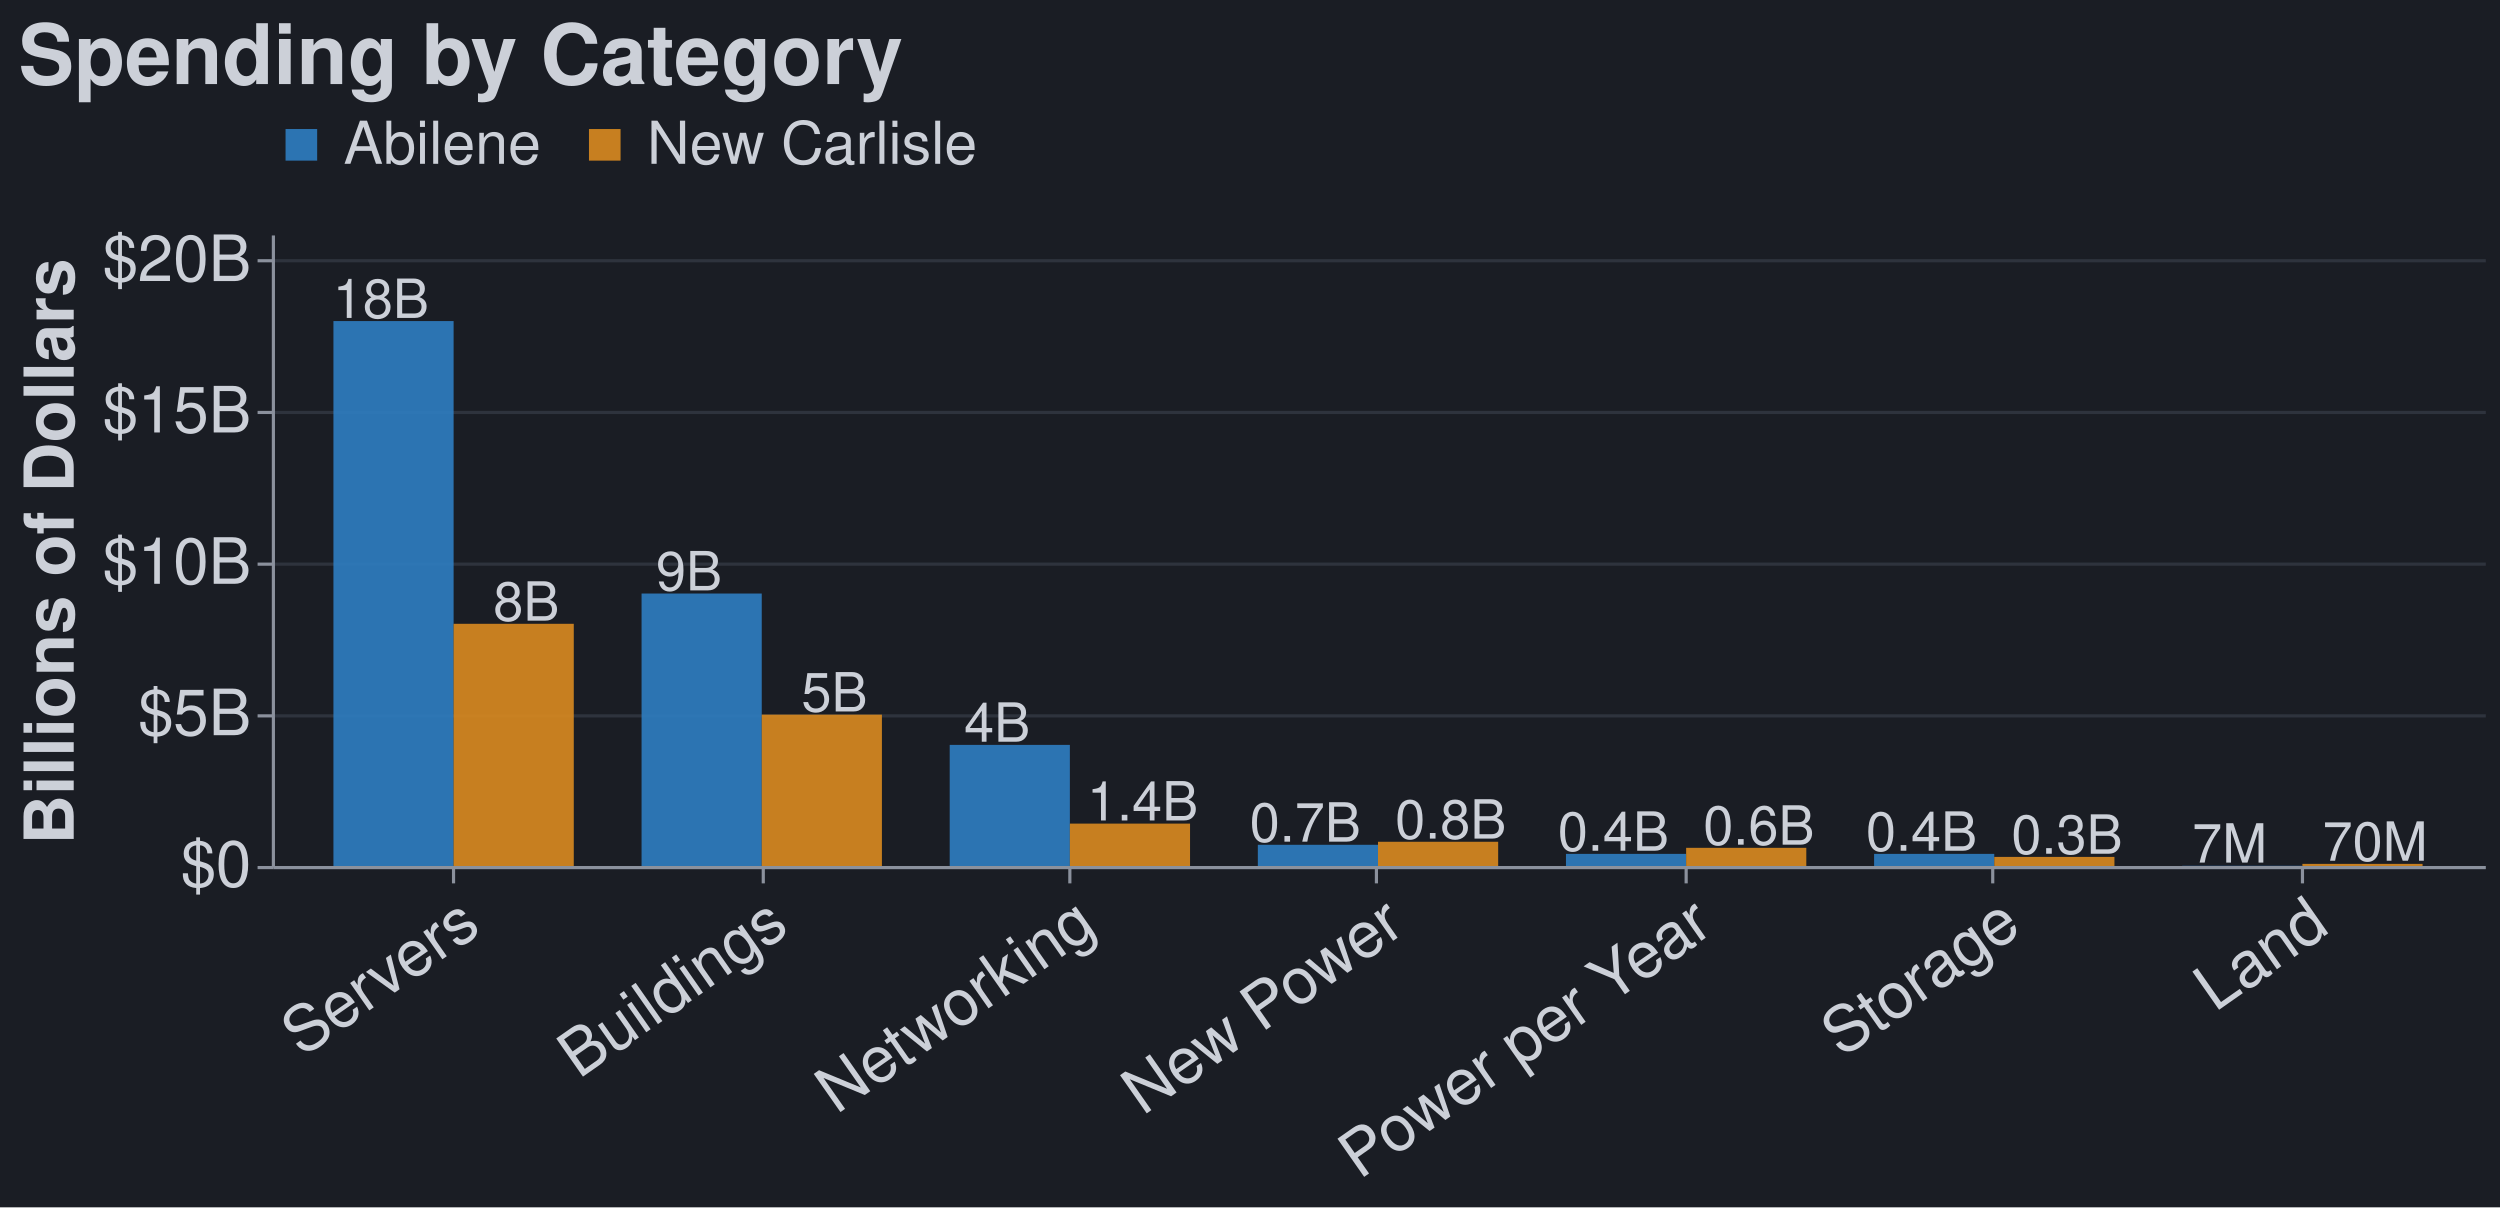
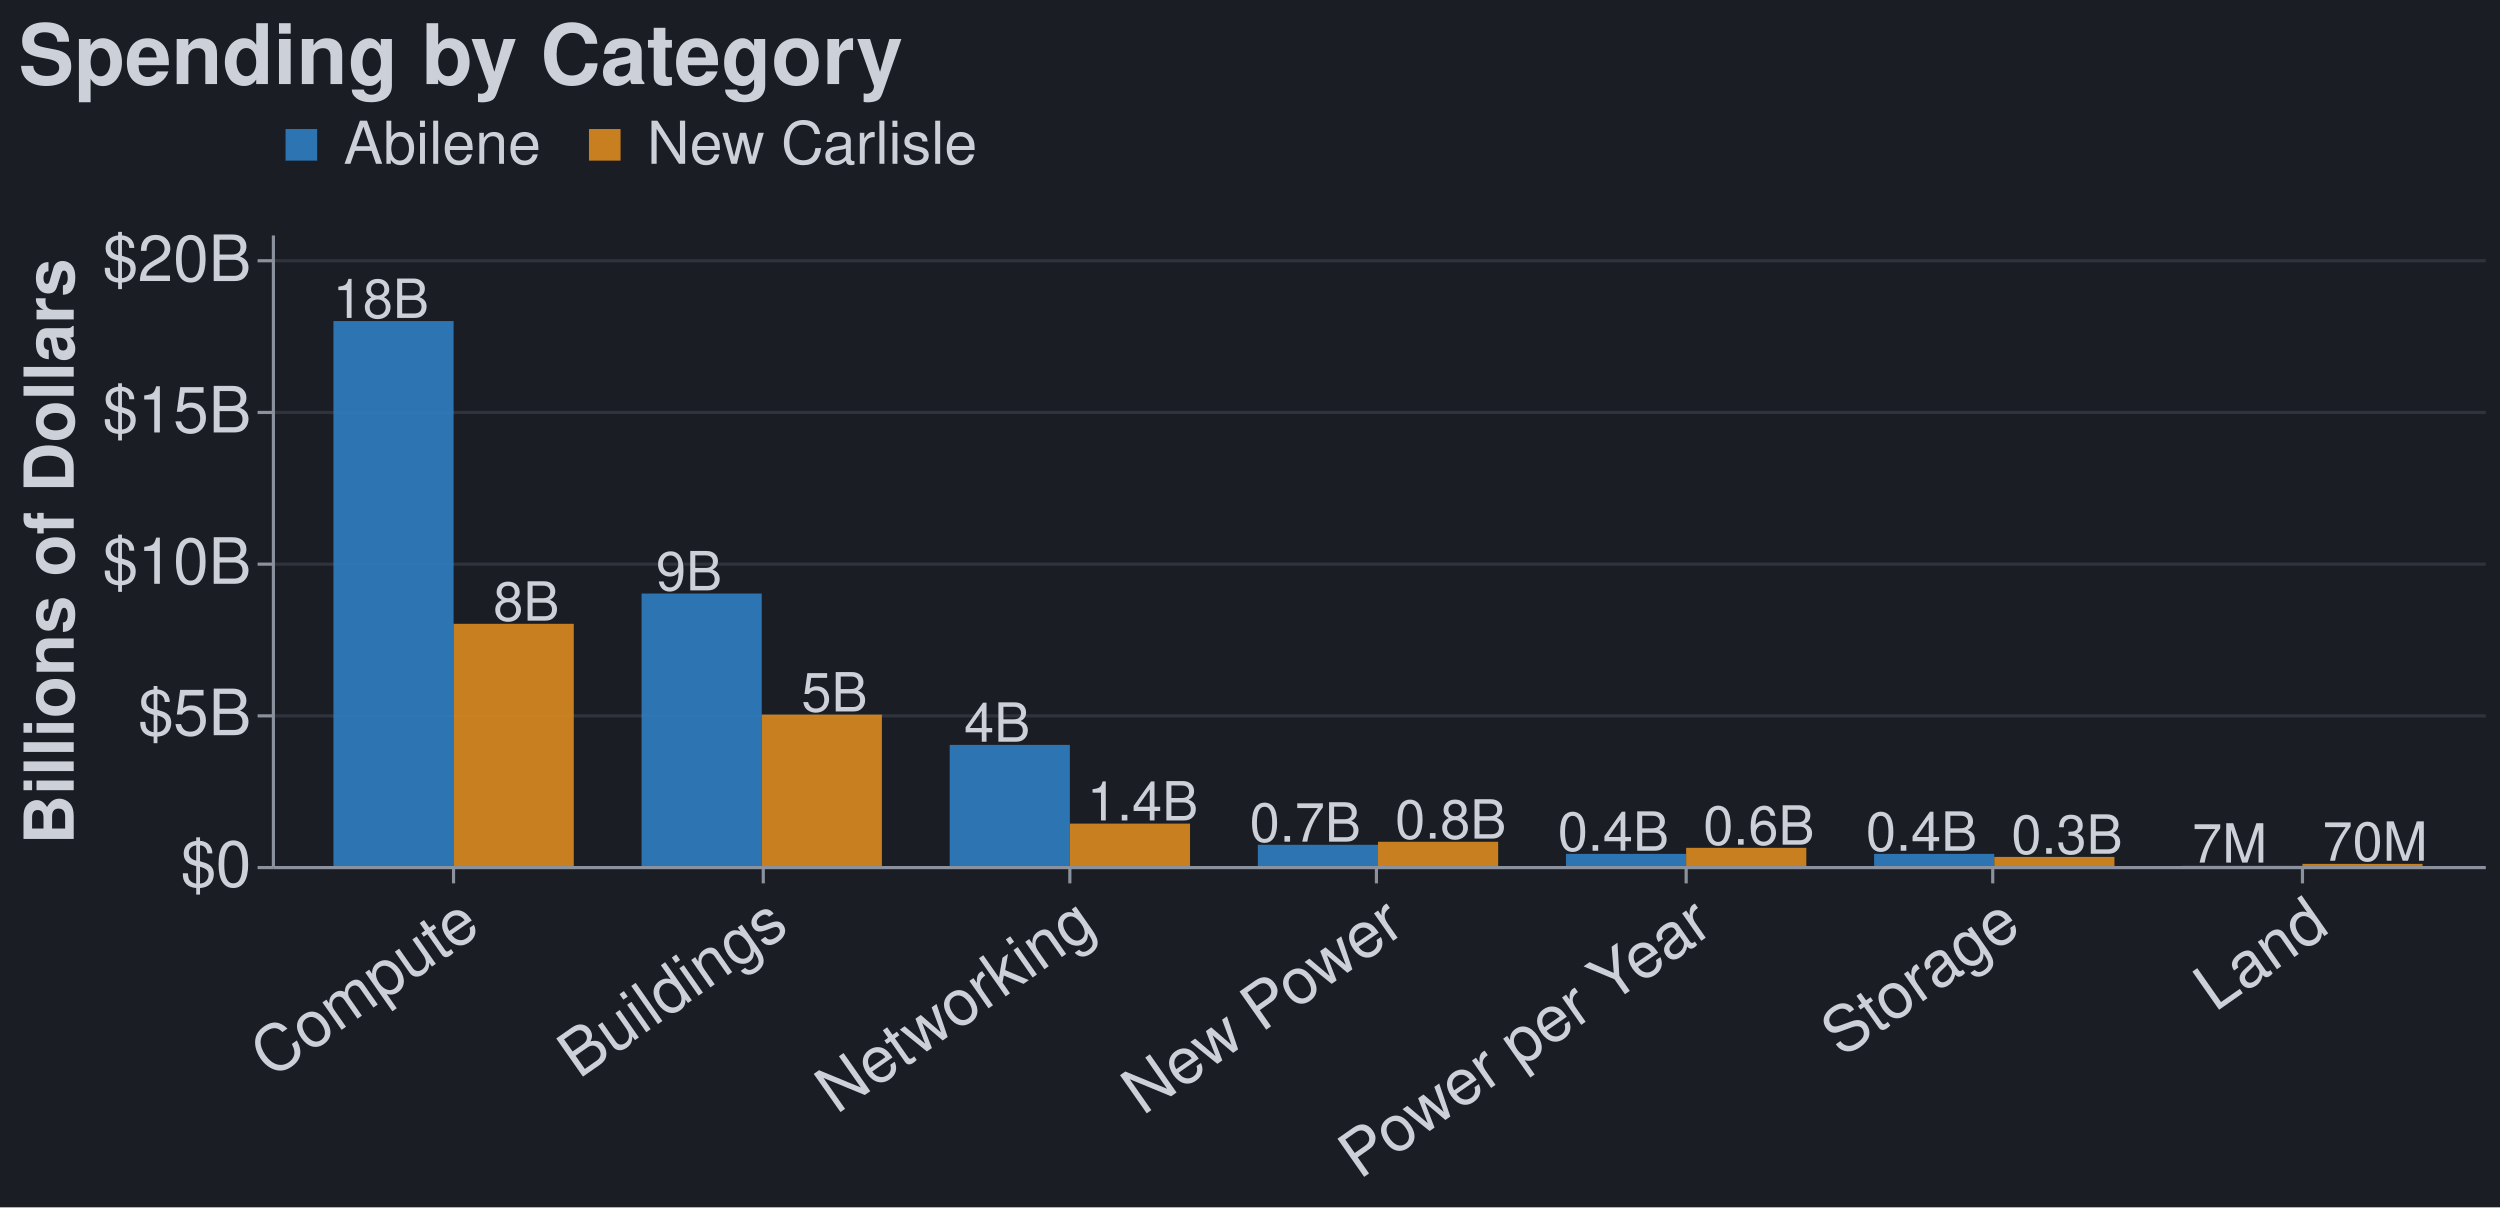
<svg xmlns="http://www.w3.org/2000/svg" version="1.1" class="marks" width="791" height="382" viewBox="0 0 791 382">
  <rect width="791" height="382" fill="#1a1d24" />
  <g fill="none" stroke-miterlimit="10" transform="translate(86,74)">
    <g class="mark-group role-frame root" role="graphics-object" aria-roledescription="group mark container">
      <g transform="translate(0,0)">
        <path class="background" aria-hidden="true" d="M0,0h700v200h-700Z" />
        <g>
          <g class="mark-group role-axis" aria-hidden="true">
            <g transform="translate(0.5,0.5)">
              <path class="background" aria-hidden="true" d="M0,0h0v0h0Z" pointer-events="none" />
              <g>
                <g class="mark-rule role-axis-grid" pointer-events="none">
                  <line transform="translate(0,200)" x2="700" y2="0" stroke="#2e333d" stroke-width="1" opacity="1" />
                  <line transform="translate(0,152)" x2="700" y2="0" stroke="#2e333d" stroke-width="1" opacity="1" />
                  <line transform="translate(0,104)" x2="700" y2="0" stroke="#2e333d" stroke-width="1" opacity="1" />
                  <line transform="translate(0,56)" x2="700" y2="0" stroke="#2e333d" stroke-width="1" opacity="1" />
                  <line transform="translate(0,8)" x2="700" y2="0" stroke="#2e333d" stroke-width="1" opacity="1" />
                </g>
              </g>
              <path class="foreground" aria-hidden="true" d="" pointer-events="none" display="none" />
            </g>
          </g>
-           <g class="mark-group role-axis" role="graphics-symbol" aria-roledescription="axis" aria-label="X-axis for a discrete scale with 7 values: Servers, Buildings, Networking, New Power, Power per Year, Storage, Land">
+           <g class="mark-group role-axis" role="graphics-symbol" aria-roledescription="axis" aria-label="X-axis for a discrete scale with 7 values: Compute, Buildings, Networking, New Power, Power per Year, Storage, Land">
            <g transform="translate(0.5,200.5)">
              <path class="background" aria-hidden="true" d="M0,0h0v0h0Z" pointer-events="none" />
              <g>
                <g class="mark-rule role-axis-tick" pointer-events="none">
                  <line transform="translate(57,0)" x2="0" y2="5" stroke="#8b919d" stroke-width="1" opacity="1" />
                  <line transform="translate(155,0)" x2="0" y2="5" stroke="#8b919d" stroke-width="1" opacity="1" />
                  <line transform="translate(252,0)" x2="0" y2="5" stroke="#8b919d" stroke-width="1" opacity="1" />
                  <line transform="translate(349,0)" x2="0" y2="5" stroke="#8b919d" stroke-width="1" opacity="1" />
                  <line transform="translate(447,0)" x2="0" y2="5" stroke="#8b919d" stroke-width="1" opacity="1" />
                  <line transform="translate(544,0)" x2="0" y2="5" stroke="#8b919d" stroke-width="1" opacity="1" />
                  <line transform="translate(642,0)" x2="0" y2="5" stroke="#8b919d" stroke-width="1" opacity="1" />
                </g>
                <g class="mark-text role-axis-label" pointer-events="none">
-                   <text text-anchor="end" transform="translate(57.02089,7) rotate(325) translate(0,16)" font-family="system-ui, -apple-system, Segoe UI, Helvetica, Arial, sans-serif" font-size="20.2px" fill="#ccd0d8" opacity="1">Servers</text>
+                   <text text-anchor="end" transform="translate(57.02089,7) rotate(325) translate(0,16)" font-family="system-ui, -apple-system, Segoe UI, Helvetica, Arial, sans-serif" font-size="20.2px" fill="#ccd0d8" opacity="1">Compute</text>
                  <text text-anchor="end" transform="translate(154.5139,7) rotate(325) translate(0,16)" font-family="system-ui, -apple-system, Segoe UI, Helvetica, Arial, sans-serif" font-size="20.2px" fill="#ccd0d8" opacity="1">Buildings</text>
                  <text text-anchor="end" transform="translate(252.007,7) rotate(325) translate(0,16)" font-family="system-ui, -apple-system, Segoe UI, Helvetica, Arial, sans-serif" font-size="20.2px" fill="#ccd0d8" opacity="1">Networking</text>
                  <text text-anchor="end" transform="translate(349.5,7) rotate(325) translate(0,16)" font-family="system-ui, -apple-system, Segoe UI, Helvetica, Arial, sans-serif" font-size="20.2px" fill="#ccd0d8" opacity="1">New Power</text>
                  <text text-anchor="end" transform="translate(446.993,7) rotate(325) translate(0,16)" font-family="system-ui, -apple-system, Segoe UI, Helvetica, Arial, sans-serif" font-size="20.2px" fill="#ccd0d8" opacity="1">Power per Year</text>
                  <text text-anchor="end" transform="translate(544.4861,7) rotate(325) translate(0,16)" font-family="system-ui, -apple-system, Segoe UI, Helvetica, Arial, sans-serif" font-size="20.2px" fill="#ccd0d8" opacity="1">Storage</text>
                  <text text-anchor="end" transform="translate(641.9791,7) rotate(325) translate(0,16)" font-family="system-ui, -apple-system, Segoe UI, Helvetica, Arial, sans-serif" font-size="20.2px" fill="#ccd0d8" opacity="1">Land</text>
                </g>
                <g class="mark-rule role-axis-domain" pointer-events="none">
                  <line transform="translate(0,0)" x2="700" y2="0" stroke="#8b919d" stroke-width="1" opacity="1" />
                </g>
              </g>
              <path class="foreground" aria-hidden="true" d="" pointer-events="none" display="none" />
            </g>
          </g>
          <g class="mark-group role-axis" role="graphics-symbol" aria-roledescription="axis" aria-label="Y-axis titled 'Billions of Dollars' for a linear scale with values from 0 to 21">
            <g transform="translate(0.5,0.5)">
              <path class="background" aria-hidden="true" d="M0,0h0v0h0Z" pointer-events="none" />
              <g>
                <g class="mark-rule role-axis-tick" pointer-events="none">
                  <line transform="translate(0,200)" x2="-5" y2="0" stroke="#8b919d" stroke-width="1" opacity="1" />
                  <line transform="translate(0,152)" x2="-5" y2="0" stroke="#8b919d" stroke-width="1" opacity="1" />
                  <line transform="translate(0,104)" x2="-5" y2="0" stroke="#8b919d" stroke-width="1" opacity="1" />
                  <line transform="translate(0,56)" x2="-5" y2="0" stroke="#8b919d" stroke-width="1" opacity="1" />
                  <line transform="translate(0,8)" x2="-5" y2="0" stroke="#8b919d" stroke-width="1" opacity="1" />
                </g>
                <g class="mark-text role-axis-label" pointer-events="none">
                  <text text-anchor="end" transform="translate(-7,206)" font-family="system-ui, -apple-system, Segoe UI, Helvetica, Arial, sans-serif" font-size="20.2px" fill="#ccd0d8" opacity="1">$0</text>
                  <text text-anchor="end" transform="translate(-7,158.1073)" font-family="system-ui, -apple-system, Segoe UI, Helvetica, Arial, sans-serif" font-size="20.2px" fill="#ccd0d8" opacity="1">$5B</text>
                  <text text-anchor="end" transform="translate(-7,110.2146)" font-family="system-ui, -apple-system, Segoe UI, Helvetica, Arial, sans-serif" font-size="20.2px" fill="#ccd0d8" opacity="1">$10B</text>
                  <text text-anchor="end" transform="translate(-7,62.32184)" font-family="system-ui, -apple-system, Segoe UI, Helvetica, Arial, sans-serif" font-size="20.2px" fill="#ccd0d8" opacity="1">$15B</text>
                  <text text-anchor="end" transform="translate(-7,14.42912)" font-family="system-ui, -apple-system, Segoe UI, Helvetica, Arial, sans-serif" font-size="20.2px" fill="#ccd0d8" opacity="1">$20B</text>
                </g>
                <g class="mark-rule role-axis-domain" pointer-events="none">
                  <line transform="translate(0,200)" x2="0" y2="-200" stroke="#8b919d" stroke-width="1" opacity="1" />
                </g>
                <g class="mark-text role-axis-title" pointer-events="none">
                  <text text-anchor="middle" transform="translate(-58.17608,100) rotate(-90) translate(0,-5)" font-family="system-ui, -apple-system, Segoe UI, Helvetica, Arial, sans-serif" font-size="21.8px" font-weight="bold" fill="#ccd0d8" opacity="1">Billions of Dollars</text>
                </g>
              </g>
              <path class="foreground" aria-hidden="true" d="" pointer-events="none" display="none" />
            </g>
          </g>
          <g class="mark-rect role-mark layer_0_marks" role="graphics-object" aria-roledescription="rect mark container">
-             <path aria-label="item: Servers; Billions of Dollars: 18; site: Abilene" role="graphics-symbol" aria-roledescription="bar" d="M19.499,27.586h38.022v172.414h-38.022Z" fill="#2e7dc1" opacity="0.9" />
-             <path aria-label="item: Servers; Billions of Dollars: 8; site: New Carlisle" role="graphics-symbol" aria-roledescription="bar" d="M57.521,123.372h38.022v76.628h-38.022Z" fill="#d98a1f" opacity="0.9" />
+             <path aria-label="item: Compute; Billions of Dollars: 18; site: Abilene" role="graphics-symbol" aria-roledescription="bar" d="M19.499,27.586h38.022v172.414h-38.022Z" fill="#2e7dc1" opacity="0.9" />
+             <path aria-label="item: Compute; Billions of Dollars: 8; site: New Carlisle" role="graphics-symbol" aria-roledescription="bar" d="M57.521,123.372h38.022v76.628h-38.022Z" fill="#d98a1f" opacity="0.9" />
            <path aria-label="item: Buildings; Billions of Dollars: 9; site: Abilene" role="graphics-symbol" aria-roledescription="bar" d="M116.992,113.793h38.022v86.207h-38.022Z" fill="#2e7dc1" opacity="0.9" />
            <path aria-label="item: Buildings; Billions of Dollars: 5; site: New Carlisle" role="graphics-symbol" aria-roledescription="bar" d="M155.014,152.107h38.022v47.893h-38.022Z" fill="#d98a1f" opacity="0.9" />
            <path aria-label="item: Networking; Billions of Dollars: 4; site: Abilene" role="graphics-symbol" aria-roledescription="bar" d="M214.485,161.686h38.022v38.314h-38.022Z" fill="#2e7dc1" opacity="0.9" />
            <path aria-label="item: Networking; Billions of Dollars: 1.4; site: New Carlisle" role="graphics-symbol" aria-roledescription="bar" d="M252.507,186.59h38.022v13.41h-38.022Z" fill="#d98a1f" opacity="0.9" />
            <path aria-label="item: New Power; Billions of Dollars: 0.7; site: Abilene" role="graphics-symbol" aria-roledescription="bar" d="M311.978,193.295h38.022v6.705h-38.022Z" fill="#2e7dc1" opacity="0.9" />
            <path aria-label="item: New Power; Billions of Dollars: 0.8; site: New Carlisle" role="graphics-symbol" aria-roledescription="bar" d="M350,192.337h38.022v7.663h-38.022Z" fill="#d98a1f" opacity="0.9" />
            <path aria-label="item: Power per Year; Billions of Dollars: 0.4; site: Abilene" role="graphics-symbol" aria-roledescription="bar" d="M409.471,196.169h38.022v3.831h-38.022Z" fill="#2e7dc1" opacity="0.9" />
            <path aria-label="item: Power per Year; Billions of Dollars: 0.6; site: New Carlisle" role="graphics-symbol" aria-roledescription="bar" d="M447.493,194.253h38.022v5.747h-38.022Z" fill="#d98a1f" opacity="0.9" />
            <path aria-label="item: Storage; Billions of Dollars: 0.4; site: Abilene" role="graphics-symbol" aria-roledescription="bar" d="M506.964,196.169h38.022v3.831h-38.022Z" fill="#2e7dc1" opacity="0.9" />
            <path aria-label="item: Storage; Billions of Dollars: 0.3; site: New Carlisle" role="graphics-symbol" aria-roledescription="bar" d="M544.986,197.126h38.022v2.874h-38.022Z" fill="#d98a1f" opacity="0.9" />
            <path aria-label="item: Land; Billions of Dollars: 0.007; site: Abilene" role="graphics-symbol" aria-roledescription="bar" d="M604.457,199.933h38.022v0.067h-38.022Z" fill="#2e7dc1" opacity="0.9" />
            <path aria-label="item: Land; Billions of Dollars: 0.07; site: New Carlisle" role="graphics-symbol" aria-roledescription="bar" d="M642.479,199.33h38.022v0.67h-38.022Z" fill="#d98a1f" opacity="0.9" />
          </g>
          <g class="mark-text role-mark layer_1_layer_0_marks" role="graphics-object" aria-roledescription="text mark container">
-             <text aria-label="item: Servers; usd: 18; site: Abilene; label: 18B" role="graphics-symbol" aria-roledescription="text mark" text-anchor="middle" transform="translate(34.50975,26.58621)" font-family="system-ui, -apple-system, Segoe UI, Helvetica, Arial, sans-serif" font-size="17.1px" fill="#ccd0d8">18B</text>
+             <text aria-label="item: Compute; usd: 18; site: Abilene; label: 18B" role="graphics-symbol" aria-roledescription="text mark" text-anchor="middle" transform="translate(34.50975,26.58621)" font-family="system-ui, -apple-system, Segoe UI, Helvetica, Arial, sans-serif" font-size="17.1px" fill="#ccd0d8">18B</text>
            <text aria-label="item: Buildings; usd: 9; site: Abilene; label: 9B" role="graphics-symbol" aria-roledescription="text mark" text-anchor="middle" transform="translate(132.0028,112.7931)" font-family="system-ui, -apple-system, Segoe UI, Helvetica, Arial, sans-serif" font-size="17.1px" fill="#ccd0d8">9B</text>
            <text aria-label="item: Networking; usd: 4; site: Abilene; label: 4B" role="graphics-symbol" aria-roledescription="text mark" text-anchor="middle" transform="translate(229.4958,160.6858)" font-family="system-ui, -apple-system, Segoe UI, Helvetica, Arial, sans-serif" font-size="17.1px" fill="#ccd0d8">4B</text>
            <text aria-label="item: New Power; usd: 0.7; site: Abilene; label: 0.7B" role="graphics-symbol" aria-roledescription="text mark" text-anchor="middle" transform="translate(326.9889,192.295)" font-family="system-ui, -apple-system, Segoe UI, Helvetica, Arial, sans-serif" font-size="17.1px" fill="#ccd0d8">0.7B</text>
            <text aria-label="item: Power per Year; usd: 0.4; site: Abilene; label: 0.4B" role="graphics-symbol" aria-roledescription="text mark" text-anchor="middle" transform="translate(424.4819,195.1686)" font-family="system-ui, -apple-system, Segoe UI, Helvetica, Arial, sans-serif" font-size="17.1px" fill="#ccd0d8">0.4B</text>
            <text aria-label="item: Storage; usd: 0.4; site: Abilene; label: 0.4B" role="graphics-symbol" aria-roledescription="text mark" text-anchor="middle" transform="translate(521.9749,195.1686)" font-family="system-ui, -apple-system, Segoe UI, Helvetica, Arial, sans-serif" font-size="17.1px" fill="#ccd0d8">0.4B</text>
            <text aria-label="item: Land; usd: 0.007; site: Abilene; label: 7M" role="graphics-symbol" aria-roledescription="text mark" text-anchor="middle" transform="translate(619.468,198.933)" font-family="system-ui, -apple-system, Segoe UI, Helvetica, Arial, sans-serif" font-size="17.1px" fill="#ccd0d8">7M</text>
          </g>
          <g class="mark-text role-mark layer_1_layer_1_marks" role="graphics-object" aria-roledescription="text mark container">
-             <text aria-label="item: Servers; usd: 8; site: New Carlisle; label: 8B" role="graphics-symbol" aria-roledescription="text mark" text-anchor="middle" transform="translate(80.53203,122.3716)" font-family="system-ui, -apple-system, Segoe UI, Helvetica, Arial, sans-serif" font-size="17.1px" fill="#ccd0d8">8B</text>
+             <text aria-label="item: Compute; usd: 8; site: New Carlisle; label: 8B" role="graphics-symbol" aria-roledescription="text mark" text-anchor="middle" transform="translate(80.53203,122.3716)" font-family="system-ui, -apple-system, Segoe UI, Helvetica, Arial, sans-serif" font-size="17.1px" fill="#ccd0d8">8B</text>
            <text aria-label="item: Buildings; usd: 5; site: New Carlisle; label: 5B" role="graphics-symbol" aria-roledescription="text mark" text-anchor="middle" transform="translate(178.0251,151.1073)" font-family="system-ui, -apple-system, Segoe UI, Helvetica, Arial, sans-serif" font-size="17.1px" fill="#ccd0d8">5B</text>
            <text aria-label="item: Networking; usd: 1.4; site: New Carlisle; label: 1.4B" role="graphics-symbol" aria-roledescription="text mark" text-anchor="middle" transform="translate(275.5181,185.59)" font-family="system-ui, -apple-system, Segoe UI, Helvetica, Arial, sans-serif" font-size="17.1px" fill="#ccd0d8">1.4B</text>
            <text aria-label="item: New Power; usd: 0.8; site: New Carlisle; label: 0.8B" role="graphics-symbol" aria-roledescription="text mark" text-anchor="middle" transform="translate(373.0111,191.3372)" font-family="system-ui, -apple-system, Segoe UI, Helvetica, Arial, sans-serif" font-size="17.1px" fill="#ccd0d8">0.8B</text>
            <text aria-label="item: Power per Year; usd: 0.6; site: New Carlisle; label: 0.6B" role="graphics-symbol" aria-roledescription="text mark" text-anchor="middle" transform="translate(470.5042,193.2529)" font-family="system-ui, -apple-system, Segoe UI, Helvetica, Arial, sans-serif" font-size="17.1px" fill="#ccd0d8">0.6B</text>
            <text aria-label="item: Storage; usd: 0.3; site: New Carlisle; label: 0.3B" role="graphics-symbol" aria-roledescription="text mark" text-anchor="middle" transform="translate(567.9972,196.1264)" font-family="system-ui, -apple-system, Segoe UI, Helvetica, Arial, sans-serif" font-size="17.1px" fill="#ccd0d8">0.3B</text>
            <text aria-label="item: Land; usd: 0.07; site: New Carlisle; label: 70M" role="graphics-symbol" aria-roledescription="text mark" text-anchor="middle" transform="translate(665.4903,198.3295)" font-family="system-ui, -apple-system, Segoe UI, Helvetica, Arial, sans-serif" font-size="17.1px" fill="#ccd0d8">70M</text>
          </g>
          <g class="mark-group role-legend" role="graphics-symbol" aria-roledescription="legend" aria-label="Symbol legend for fill color with 2 values: Abilene, New Carlisle">
            <g transform="translate(0,-38)">
              <path class="background" aria-hidden="true" d="M0,0h224v20h-224Z" pointer-events="none" />
              <g>
                <g class="mark-group role-legend-entry">
                  <g transform="translate(0,0)">
                    <path class="background" aria-hidden="true" d="M0,0h0v0h0Z" pointer-events="none" />
                    <g>
                      <g class="mark-group role-scope" role="graphics-object" aria-roledescription="group mark container">
                        <g transform="translate(0,0.475)">
                          <path class="background" aria-hidden="true" d="M0,0h85.082v19.05h-85.082Z" pointer-events="none" opacity="1" />
                          <g>
                            <g class="mark-symbol role-legend-symbol" pointer-events="none">
                              <path transform="translate(9.35,9.35)" d="M-5,-5h10v10h-10Z" fill="#2e7dc1" stroke-width="1.5" opacity="0.9" />
                            </g>
                            <g class="mark-text role-legend-label" pointer-events="none">
                              <text text-anchor="start" transform="translate(22.7,15.35)" font-family="system-ui, -apple-system, Segoe UI, Helvetica, Arial, sans-serif" font-size="18.7px" fill="#ccd0d8" opacity="1">Abilene</text>
                            </g>
                          </g>
                          <path class="foreground" aria-hidden="true" d="" pointer-events="none" display="none" />
                        </g>
                        <g transform="translate(96,0.475)">
                          <path class="background" aria-hidden="true" d="M0,0h127.65v19.05h-127.65Z" pointer-events="none" opacity="1" />
                          <g>
                            <g class="mark-symbol role-legend-symbol" pointer-events="none">
                              <path transform="translate(9.35,9.35)" d="M-5,-5h10v10h-10Z" fill="#d98a1f" stroke-width="1.5" opacity="0.9" />
                            </g>
                            <g class="mark-text role-legend-label" pointer-events="none">
                              <text text-anchor="start" transform="translate(22.7,15.35)" font-family="system-ui, -apple-system, Segoe UI, Helvetica, Arial, sans-serif" font-size="18.7px" fill="#ccd0d8" opacity="1">New Carlisle</text>
                            </g>
                          </g>
                          <path class="foreground" aria-hidden="true" d="" pointer-events="none" display="none" />
                        </g>
                      </g>
                    </g>
                    <path class="foreground" aria-hidden="true" d="" pointer-events="none" display="none" />
                  </g>
                </g>
              </g>
              <path class="foreground" aria-hidden="true" d="" pointer-events="none" display="none" />
            </g>
          </g>
          <g class="mark-group role-title">
            <g transform="translate(-80.17608,-68.4)">
              <path class="background" aria-hidden="true" d="M0,0h0v0h0Z" pointer-events="none" />
              <g>
                <g class="mark-text role-title-text" role="graphics-symbol" aria-roledescription="title" aria-label="Title text 'Spending by Category'" pointer-events="none">
                  <text text-anchor="start" transform="translate(0,21)" font-family="system-ui, -apple-system, Segoe UI, Helvetica, Arial, sans-serif" font-size="26.4px" font-weight="bold" fill="#ccd0d8" opacity="1">Spending by Category</text>
                </g>
              </g>
              <path class="foreground" aria-hidden="true" d="" pointer-events="none" display="none" />
            </g>
          </g>
        </g>
        <path class="foreground" aria-hidden="true" d="" display="none" />
      </g>
    </g>
  </g>
</svg>
